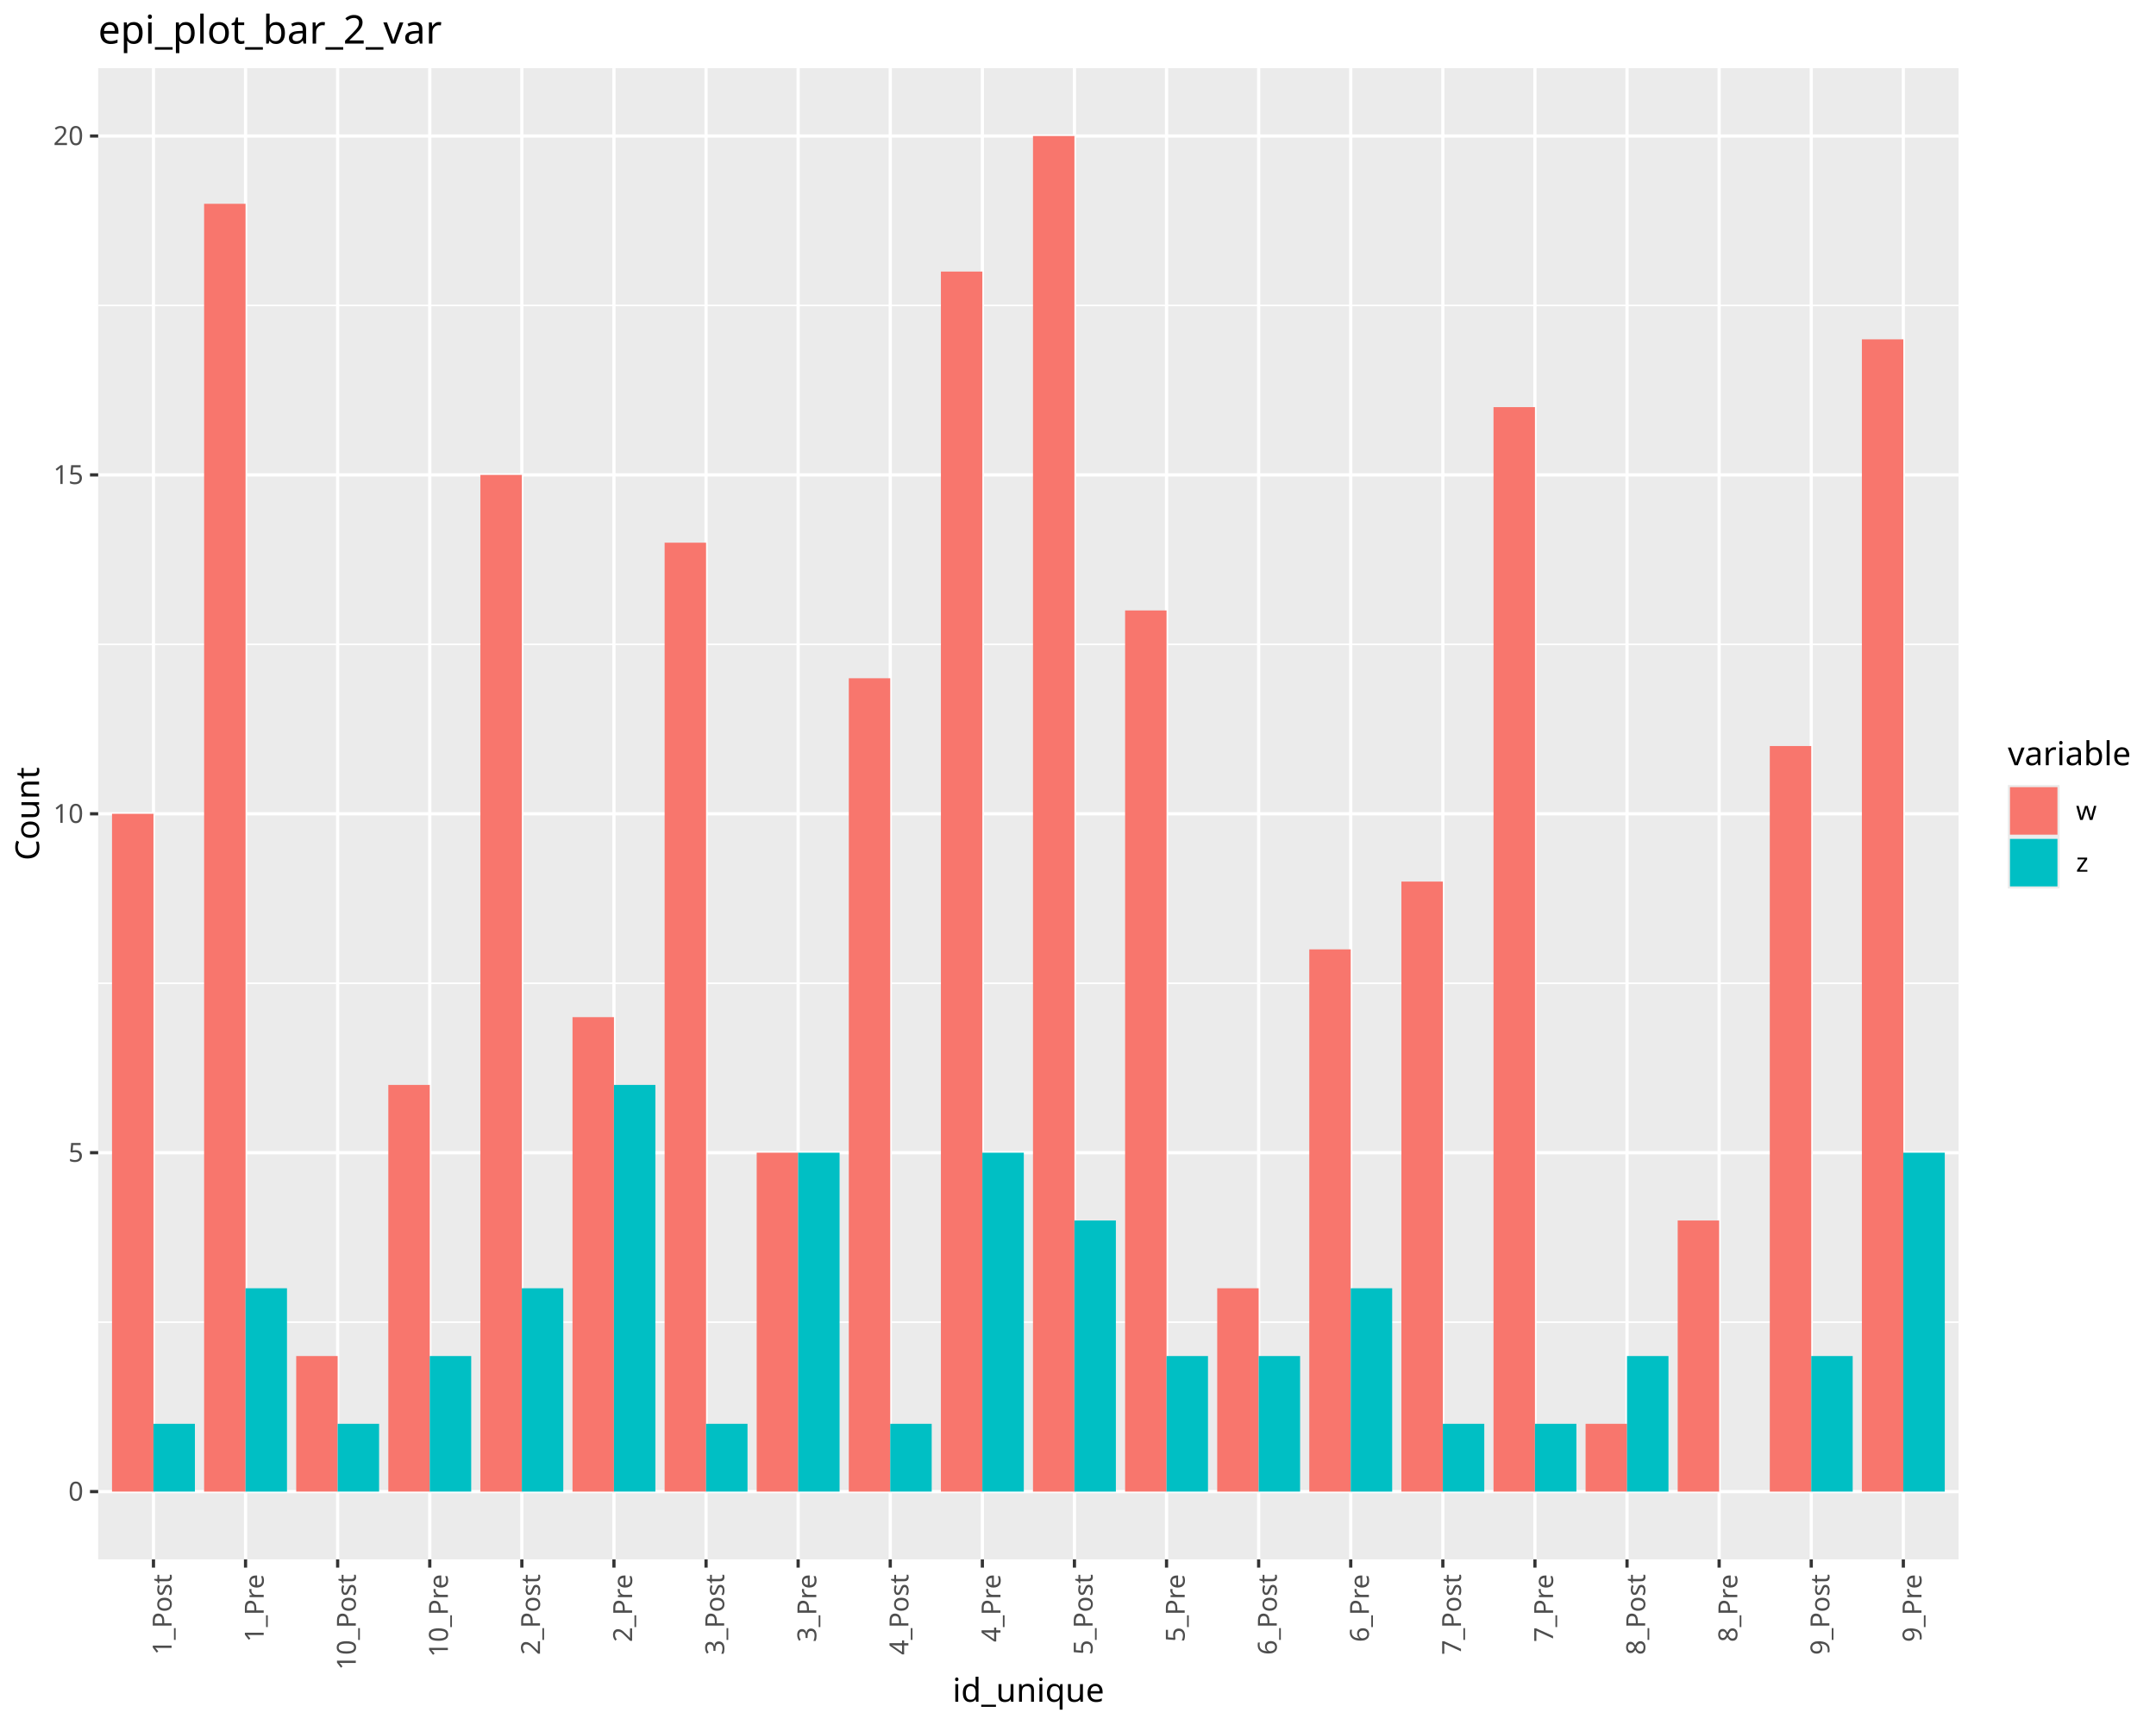
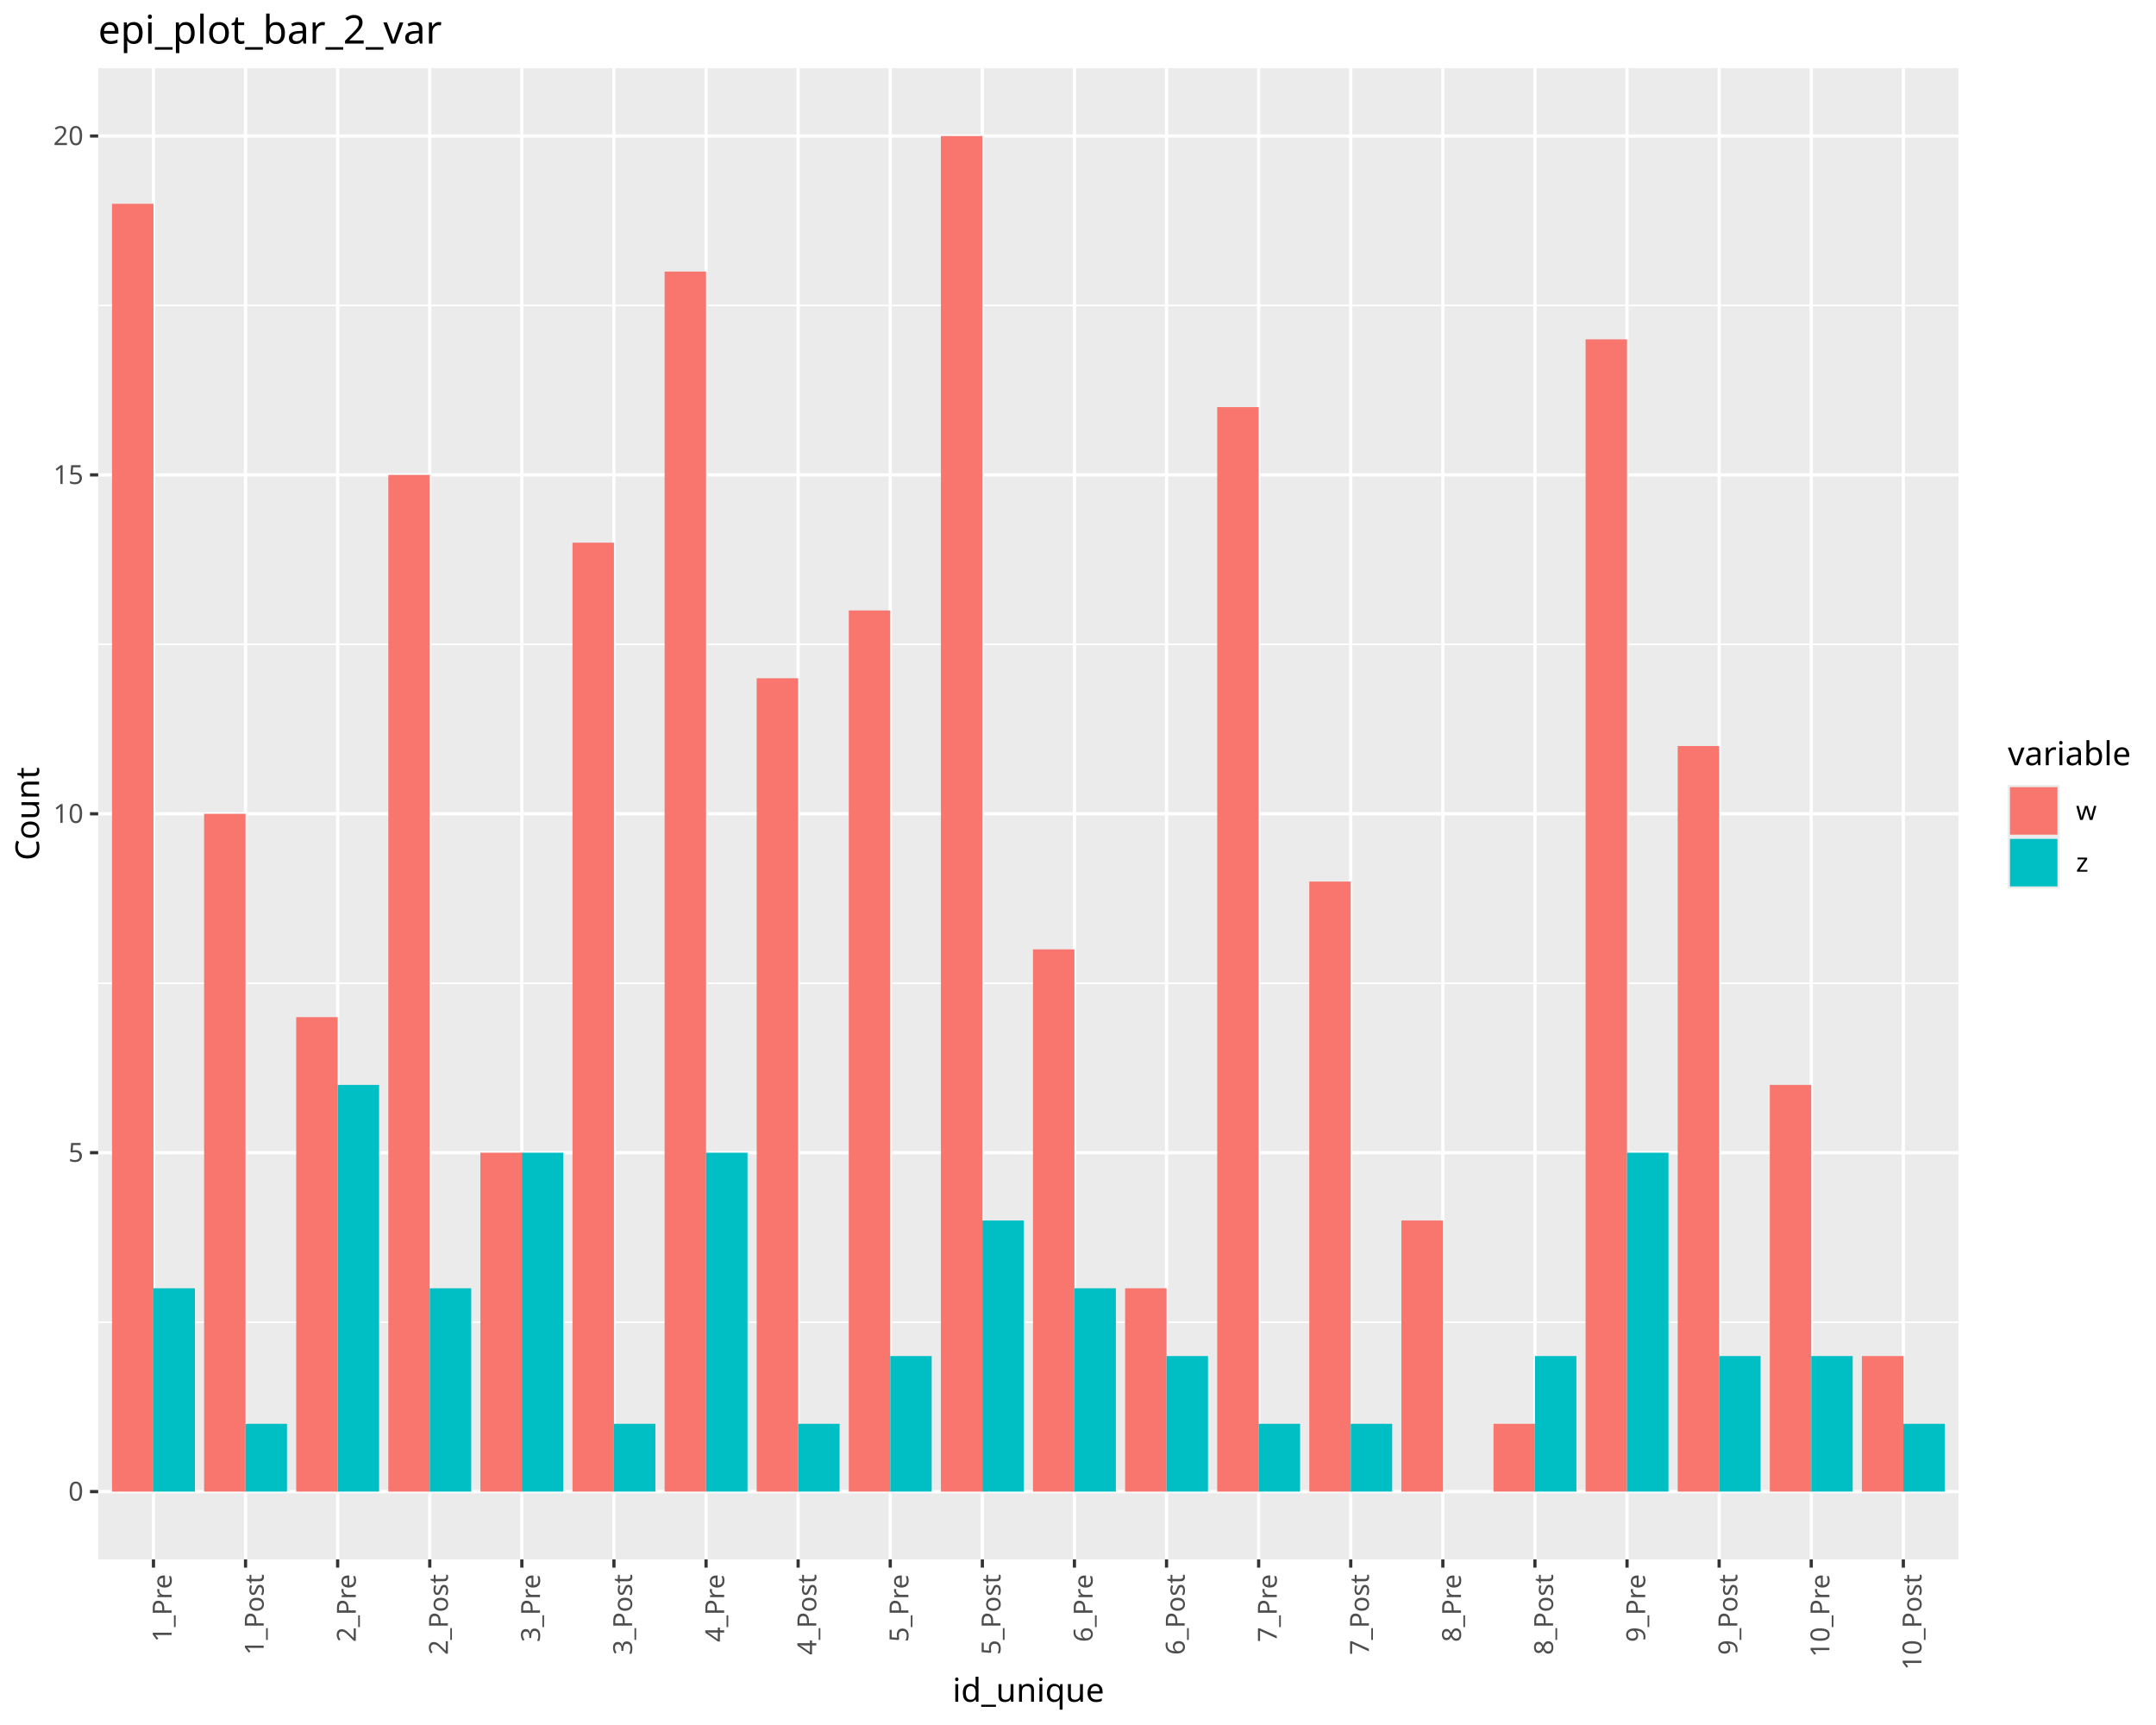
<svg xmlns="http://www.w3.org/2000/svg" class="svglite" data-engine-version="2.0" width="720.00pt" height="576.00pt" viewBox="0 0 720.00 576.00">
  <defs>
    <style type="text/css">
    .svglite line, .svglite polyline, .svglite polygon, .svglite path, .svglite rect, .svglite circle {
      fill: none;
      stroke: #000000;
      stroke-linecap: round;
      stroke-linejoin: round;
      stroke-miterlimit: 10.00;
    }
  </style>
  </defs>
  <rect width="100%" height="100%" style="stroke: none; fill: #FFFFFF;" />
  <defs>
    <clipPath id="cpMC4wMHw3MjAuMDB8MC4wMHw1NzYuMDA=">
      <rect x="0.00" y="0.00" width="720.00" height="576.00" />
    </clipPath>
  </defs>
  <g clip-path="url(#cpMC4wMHw3MjAuMDB8MC4wMHw1NzYuMDA=)">
    <rect x="0.00" y="0.00" width="720.00" height="576.00" style="stroke-width: 1.07; stroke: #FFFFFF; fill: #FFFFFF;" />
  </g>
  <defs>
    <clipPath id="cpMzIuNzl8NjU0LjA4fDIyLjc4fDUyMC43MA==">
      <rect x="32.79" y="22.78" width="621.28" height="497.91" />
    </clipPath>
  </defs>
  <g clip-path="url(#cpMzIuNzl8NjU0LjA4fDIyLjc4fDUyMC43MA==)">
    <rect x="32.79" y="22.78" width="621.28" height="497.91" style="stroke-width: 1.07; stroke: none; fill: #EBEBEB;" />
    <polyline points="32.79,441.48 654.08,441.48 " style="stroke-width: 0.53; stroke: #FFFFFF; stroke-linecap: butt;" />
    <polyline points="32.79,328.32 654.08,328.32 " style="stroke-width: 0.53; stroke: #FFFFFF; stroke-linecap: butt;" />
    <polyline points="32.79,215.16 654.08,215.16 " style="stroke-width: 0.53; stroke: #FFFFFF; stroke-linecap: butt;" />
    <polyline points="32.79,102.00 654.08,102.00 " style="stroke-width: 0.53; stroke: #FFFFFF; stroke-linecap: butt;" />
    <polyline points="32.79,498.07 654.08,498.07 " style="stroke-width: 1.07; stroke: #FFFFFF; stroke-linecap: butt;" />
    <polyline points="32.79,384.90 654.08,384.90 " style="stroke-width: 1.07; stroke: #FFFFFF; stroke-linecap: butt;" />
    <polyline points="32.79,271.74 654.08,271.74 " style="stroke-width: 1.07; stroke: #FFFFFF; stroke-linecap: butt;" />
    <polyline points="32.79,158.58 654.08,158.58 " style="stroke-width: 1.07; stroke: #FFFFFF; stroke-linecap: butt;" />
    <polyline points="32.79,45.42 654.08,45.42 " style="stroke-width: 1.07; stroke: #FFFFFF; stroke-linecap: butt;" />
    <polyline points="51.25,520.70 51.25,22.78 " style="stroke-width: 1.07; stroke: #FFFFFF; stroke-linecap: butt;" />
    <polyline points="82.00,520.70 82.00,22.78 " style="stroke-width: 1.07; stroke: #FFFFFF; stroke-linecap: butt;" />
    <polyline points="112.76,520.70 112.76,22.78 " style="stroke-width: 1.07; stroke: #FFFFFF; stroke-linecap: butt;" />
    <polyline points="143.52,520.70 143.52,22.78 " style="stroke-width: 1.07; stroke: #FFFFFF; stroke-linecap: butt;" />
    <polyline points="174.27,520.70 174.27,22.78 " style="stroke-width: 1.07; stroke: #FFFFFF; stroke-linecap: butt;" />
    <polyline points="205.03,520.70 205.03,22.78 " style="stroke-width: 1.07; stroke: #FFFFFF; stroke-linecap: butt;" />
    <polyline points="235.79,520.70 235.79,22.78 " style="stroke-width: 1.07; stroke: #FFFFFF; stroke-linecap: butt;" />
    <polyline points="266.54,520.70 266.54,22.78 " style="stroke-width: 1.07; stroke: #FFFFFF; stroke-linecap: butt;" />
    <polyline points="297.30,520.70 297.30,22.78 " style="stroke-width: 1.07; stroke: #FFFFFF; stroke-linecap: butt;" />
    <polyline points="328.06,520.70 328.06,22.78 " style="stroke-width: 1.07; stroke: #FFFFFF; stroke-linecap: butt;" />
    <polyline points="358.81,520.70 358.81,22.78 " style="stroke-width: 1.07; stroke: #FFFFFF; stroke-linecap: butt;" />
    <polyline points="389.57,520.70 389.57,22.78 " style="stroke-width: 1.07; stroke: #FFFFFF; stroke-linecap: butt;" />
    <polyline points="420.33,520.70 420.33,22.78 " style="stroke-width: 1.07; stroke: #FFFFFF; stroke-linecap: butt;" />
    <polyline points="451.08,520.70 451.08,22.78 " style="stroke-width: 1.07; stroke: #FFFFFF; stroke-linecap: butt;" />
    <polyline points="481.84,520.70 481.84,22.78 " style="stroke-width: 1.07; stroke: #FFFFFF; stroke-linecap: butt;" />
    <polyline points="512.60,520.70 512.60,22.78 " style="stroke-width: 1.07; stroke: #FFFFFF; stroke-linecap: butt;" />
    <polyline points="543.35,520.70 543.35,22.78 " style="stroke-width: 1.07; stroke: #FFFFFF; stroke-linecap: butt;" />
    <polyline points="574.11,520.70 574.11,22.78 " style="stroke-width: 1.07; stroke: #FFFFFF; stroke-linecap: butt;" />
    <polyline points="604.87,520.70 604.87,22.78 " style="stroke-width: 1.07; stroke: #FFFFFF; stroke-linecap: butt;" />
    <polyline points="635.62,520.70 635.62,22.78 " style="stroke-width: 1.07; stroke: #FFFFFF; stroke-linecap: butt;" />
-     <rect x="68.16" y="68.05" width="13.84" height="430.02" style="stroke-width: 1.07; stroke: none; stroke-linecap: butt; stroke-linejoin: miter; fill: #F8766D;" />
-     <rect x="37.41" y="271.74" width="13.84" height="226.32" style="stroke-width: 1.07; stroke: none; stroke-linecap: butt; stroke-linejoin: miter; fill: #F8766D;" />
-     <rect x="191.19" y="339.64" width="13.84" height="158.43" style="stroke-width: 1.07; stroke: none; stroke-linecap: butt; stroke-linejoin: miter; fill: #F8766D;" />
-     <rect x="160.43" y="158.58" width="13.84" height="339.49" style="stroke-width: 1.07; stroke: none; stroke-linecap: butt; stroke-linejoin: miter; fill: #F8766D;" />
-     <rect x="252.70" y="384.90" width="13.84" height="113.16" style="stroke-width: 1.07; stroke: none; stroke-linecap: butt; stroke-linejoin: miter; fill: #F8766D;" />
-     <rect x="221.95" y="181.21" width="13.84" height="316.85" style="stroke-width: 1.07; stroke: none; stroke-linecap: butt; stroke-linejoin: miter; fill: #F8766D;" />
-     <rect x="314.22" y="90.68" width="13.84" height="407.38" style="stroke-width: 1.07; stroke: none; stroke-linecap: butt; stroke-linejoin: miter; fill: #F8766D;" />
-     <rect x="283.46" y="226.48" width="13.84" height="271.59" style="stroke-width: 1.07; stroke: none; stroke-linecap: butt; stroke-linejoin: miter; fill: #F8766D;" />
-     <rect x="375.73" y="203.84" width="13.84" height="294.22" style="stroke-width: 1.07; stroke: none; stroke-linecap: butt; stroke-linejoin: miter; fill: #F8766D;" />
-     <rect x="344.97" y="45.42" width="13.84" height="452.65" style="stroke-width: 1.07; stroke: none; stroke-linecap: butt; stroke-linejoin: miter; fill: #F8766D;" />
-     <rect x="437.24" y="317.01" width="13.84" height="181.06" style="stroke-width: 1.07; stroke: none; stroke-linecap: butt; stroke-linejoin: miter; fill: #F8766D;" />
-     <rect x="406.49" y="430.17" width="13.84" height="67.90" style="stroke-width: 1.07; stroke: none; stroke-linecap: butt; stroke-linejoin: miter; fill: #F8766D;" />
-     <rect x="498.76" y="135.95" width="13.84" height="362.12" style="stroke-width: 1.07; stroke: none; stroke-linecap: butt; stroke-linejoin: miter; fill: #F8766D;" />
-     <rect x="468.00" y="294.37" width="13.84" height="203.69" style="stroke-width: 1.07; stroke: none; stroke-linecap: butt; stroke-linejoin: miter; fill: #F8766D;" />
-     <rect x="560.27" y="407.54" width="13.84" height="90.53" style="stroke-width: 1.07; stroke: none; stroke-linecap: butt; stroke-linejoin: miter; fill: #F8766D;" />
-     <rect x="529.51" y="475.43" width="13.84" height="22.63" style="stroke-width: 1.07; stroke: none; stroke-linecap: butt; stroke-linejoin: miter; fill: #F8766D;" />
-     <rect x="621.78" y="113.31" width="13.84" height="384.75" style="stroke-width: 1.07; stroke: none; stroke-linecap: butt; stroke-linejoin: miter; fill: #F8766D;" />
-     <rect x="591.03" y="249.11" width="13.84" height="248.96" style="stroke-width: 1.07; stroke: none; stroke-linecap: butt; stroke-linejoin: miter; fill: #F8766D;" />
-     <rect x="129.68" y="362.27" width="13.84" height="135.79" style="stroke-width: 1.07; stroke: none; stroke-linecap: butt; stroke-linejoin: miter; fill: #F8766D;" />
-     <rect x="98.92" y="452.80" width="13.84" height="45.26" style="stroke-width: 1.07; stroke: none; stroke-linecap: butt; stroke-linejoin: miter; fill: #F8766D;" />
-     <rect x="82.00" y="430.17" width="13.84" height="67.90" style="stroke-width: 1.07; stroke: none; stroke-linecap: butt; stroke-linejoin: miter; fill: #00BFC4;" />
-     <rect x="51.25" y="475.43" width="13.84" height="22.63" style="stroke-width: 1.07; stroke: none; stroke-linecap: butt; stroke-linejoin: miter; fill: #00BFC4;" />
-     <rect x="205.03" y="362.27" width="13.84" height="135.79" style="stroke-width: 1.07; stroke: none; stroke-linecap: butt; stroke-linejoin: miter; fill: #00BFC4;" />
-     <rect x="174.27" y="430.17" width="13.84" height="67.90" style="stroke-width: 1.07; stroke: none; stroke-linecap: butt; stroke-linejoin: miter; fill: #00BFC4;" />
-     <rect x="266.54" y="384.90" width="13.84" height="113.16" style="stroke-width: 1.07; stroke: none; stroke-linecap: butt; stroke-linejoin: miter; fill: #00BFC4;" />
-     <rect x="235.79" y="475.43" width="13.84" height="22.63" style="stroke-width: 1.07; stroke: none; stroke-linecap: butt; stroke-linejoin: miter; fill: #00BFC4;" />
-     <rect x="328.06" y="384.90" width="13.84" height="113.16" style="stroke-width: 1.07; stroke: none; stroke-linecap: butt; stroke-linejoin: miter; fill: #00BFC4;" />
-     <rect x="297.30" y="475.43" width="13.84" height="22.63" style="stroke-width: 1.07; stroke: none; stroke-linecap: butt; stroke-linejoin: miter; fill: #00BFC4;" />
+     <rect x="37.41" y="68.05" width="13.84" height="430.02" style="stroke-width: 1.07; stroke: none; stroke-linecap: butt; stroke-linejoin: miter; fill: #F8766D;" />
+     <rect x="68.16" y="271.74" width="13.84" height="226.32" style="stroke-width: 1.07; stroke: none; stroke-linecap: butt; stroke-linejoin: miter; fill: #F8766D;" />
+     <rect x="98.92" y="339.64" width="13.84" height="158.43" style="stroke-width: 1.07; stroke: none; stroke-linecap: butt; stroke-linejoin: miter; fill: #F8766D;" />
+     <rect x="129.68" y="158.58" width="13.84" height="339.49" style="stroke-width: 1.07; stroke: none; stroke-linecap: butt; stroke-linejoin: miter; fill: #F8766D;" />
+     <rect x="160.43" y="384.90" width="13.84" height="113.16" style="stroke-width: 1.07; stroke: none; stroke-linecap: butt; stroke-linejoin: miter; fill: #F8766D;" />
+     <rect x="191.19" y="181.21" width="13.84" height="316.85" style="stroke-width: 1.07; stroke: none; stroke-linecap: butt; stroke-linejoin: miter; fill: #F8766D;" />
+     <rect x="221.95" y="90.68" width="13.84" height="407.38" style="stroke-width: 1.07; stroke: none; stroke-linecap: butt; stroke-linejoin: miter; fill: #F8766D;" />
+     <rect x="252.70" y="226.48" width="13.84" height="271.59" style="stroke-width: 1.07; stroke: none; stroke-linecap: butt; stroke-linejoin: miter; fill: #F8766D;" />
+     <rect x="283.46" y="203.84" width="13.84" height="294.22" style="stroke-width: 1.07; stroke: none; stroke-linecap: butt; stroke-linejoin: miter; fill: #F8766D;" />
+     <rect x="314.22" y="45.42" width="13.84" height="452.65" style="stroke-width: 1.07; stroke: none; stroke-linecap: butt; stroke-linejoin: miter; fill: #F8766D;" />
+     <rect x="344.97" y="317.01" width="13.84" height="181.06" style="stroke-width: 1.07; stroke: none; stroke-linecap: butt; stroke-linejoin: miter; fill: #F8766D;" />
+     <rect x="375.73" y="430.17" width="13.84" height="67.90" style="stroke-width: 1.07; stroke: none; stroke-linecap: butt; stroke-linejoin: miter; fill: #F8766D;" />
+     <rect x="406.49" y="135.95" width="13.84" height="362.12" style="stroke-width: 1.07; stroke: none; stroke-linecap: butt; stroke-linejoin: miter; fill: #F8766D;" />
+     <rect x="437.24" y="294.37" width="13.84" height="203.69" style="stroke-width: 1.07; stroke: none; stroke-linecap: butt; stroke-linejoin: miter; fill: #F8766D;" />
+     <rect x="468.00" y="407.54" width="13.84" height="90.53" style="stroke-width: 1.07; stroke: none; stroke-linecap: butt; stroke-linejoin: miter; fill: #F8766D;" />
+     <rect x="498.76" y="475.43" width="13.84" height="22.63" style="stroke-width: 1.07; stroke: none; stroke-linecap: butt; stroke-linejoin: miter; fill: #F8766D;" />
+     <rect x="529.51" y="113.31" width="13.84" height="384.75" style="stroke-width: 1.07; stroke: none; stroke-linecap: butt; stroke-linejoin: miter; fill: #F8766D;" />
+     <rect x="560.27" y="249.11" width="13.84" height="248.96" style="stroke-width: 1.07; stroke: none; stroke-linecap: butt; stroke-linejoin: miter; fill: #F8766D;" />
+     <rect x="591.03" y="362.27" width="13.84" height="135.79" style="stroke-width: 1.07; stroke: none; stroke-linecap: butt; stroke-linejoin: miter; fill: #F8766D;" />
+     <rect x="621.78" y="452.80" width="13.84" height="45.26" style="stroke-width: 1.07; stroke: none; stroke-linecap: butt; stroke-linejoin: miter; fill: #F8766D;" />
+     <rect x="51.25" y="430.17" width="13.84" height="67.90" style="stroke-width: 1.07; stroke: none; stroke-linecap: butt; stroke-linejoin: miter; fill: #00BFC4;" />
+     <rect x="82.00" y="475.43" width="13.84" height="22.63" style="stroke-width: 1.07; stroke: none; stroke-linecap: butt; stroke-linejoin: miter; fill: #00BFC4;" />
+     <rect x="112.76" y="362.27" width="13.84" height="135.79" style="stroke-width: 1.07; stroke: none; stroke-linecap: butt; stroke-linejoin: miter; fill: #00BFC4;" />
+     <rect x="143.52" y="430.17" width="13.84" height="67.90" style="stroke-width: 1.07; stroke: none; stroke-linecap: butt; stroke-linejoin: miter; fill: #00BFC4;" />
+     <rect x="174.27" y="384.90" width="13.84" height="113.16" style="stroke-width: 1.07; stroke: none; stroke-linecap: butt; stroke-linejoin: miter; fill: #00BFC4;" />
+     <rect x="205.03" y="475.43" width="13.84" height="22.63" style="stroke-width: 1.07; stroke: none; stroke-linecap: butt; stroke-linejoin: miter; fill: #00BFC4;" />
+     <rect x="235.79" y="384.90" width="13.84" height="113.16" style="stroke-width: 1.07; stroke: none; stroke-linecap: butt; stroke-linejoin: miter; fill: #00BFC4;" />
+     <rect x="266.54" y="475.43" width="13.84" height="22.63" style="stroke-width: 1.07; stroke: none; stroke-linecap: butt; stroke-linejoin: miter; fill: #00BFC4;" />
+     <rect x="297.30" y="452.80" width="13.84" height="45.26" style="stroke-width: 1.07; stroke: none; stroke-linecap: butt; stroke-linejoin: miter; fill: #00BFC4;" />
+     <rect x="328.06" y="407.54" width="13.84" height="90.53" style="stroke-width: 1.07; stroke: none; stroke-linecap: butt; stroke-linejoin: miter; fill: #00BFC4;" />
+     <rect x="358.81" y="430.17" width="13.84" height="67.90" style="stroke-width: 1.07; stroke: none; stroke-linecap: butt; stroke-linejoin: miter; fill: #00BFC4;" />
    <rect x="389.57" y="452.80" width="13.84" height="45.26" style="stroke-width: 1.07; stroke: none; stroke-linecap: butt; stroke-linejoin: miter; fill: #00BFC4;" />
-     <rect x="358.81" y="407.54" width="13.84" height="90.53" style="stroke-width: 1.07; stroke: none; stroke-linecap: butt; stroke-linejoin: miter; fill: #00BFC4;" />
-     <rect x="451.08" y="430.17" width="13.84" height="67.90" style="stroke-width: 1.07; stroke: none; stroke-linecap: butt; stroke-linejoin: miter; fill: #00BFC4;" />
-     <rect x="420.33" y="452.80" width="13.84" height="45.26" style="stroke-width: 1.07; stroke: none; stroke-linecap: butt; stroke-linejoin: miter; fill: #00BFC4;" />
-     <rect x="512.60" y="475.43" width="13.84" height="22.63" style="stroke-width: 1.07; stroke: none; stroke-linecap: butt; stroke-linejoin: miter; fill: #00BFC4;" />
-     <rect x="481.84" y="475.43" width="13.84" height="22.63" style="stroke-width: 1.07; stroke: none; stroke-linecap: butt; stroke-linejoin: miter; fill: #00BFC4;" />
-     <rect x="574.11" y="498.07" width="13.84" height="0.00" style="stroke-width: 1.07; stroke: none; stroke-linecap: butt; stroke-linejoin: miter; fill: #00BFC4;" />
-     <rect x="543.35" y="452.80" width="13.84" height="45.26" style="stroke-width: 1.07; stroke: none; stroke-linecap: butt; stroke-linejoin: miter; fill: #00BFC4;" />
-     <rect x="635.62" y="384.90" width="13.84" height="113.16" style="stroke-width: 1.07; stroke: none; stroke-linecap: butt; stroke-linejoin: miter; fill: #00BFC4;" />
+     <rect x="420.33" y="475.43" width="13.84" height="22.63" style="stroke-width: 1.07; stroke: none; stroke-linecap: butt; stroke-linejoin: miter; fill: #00BFC4;" />
+     <rect x="451.08" y="475.43" width="13.84" height="22.63" style="stroke-width: 1.07; stroke: none; stroke-linecap: butt; stroke-linejoin: miter; fill: #00BFC4;" />
+     <rect x="481.84" y="498.07" width="13.84" height="0.00" style="stroke-width: 1.07; stroke: none; stroke-linecap: butt; stroke-linejoin: miter; fill: #00BFC4;" />
+     <rect x="512.60" y="452.80" width="13.84" height="45.26" style="stroke-width: 1.07; stroke: none; stroke-linecap: butt; stroke-linejoin: miter; fill: #00BFC4;" />
+     <rect x="543.35" y="384.90" width="13.84" height="113.16" style="stroke-width: 1.07; stroke: none; stroke-linecap: butt; stroke-linejoin: miter; fill: #00BFC4;" />
+     <rect x="574.11" y="452.80" width="13.84" height="45.26" style="stroke-width: 1.07; stroke: none; stroke-linecap: butt; stroke-linejoin: miter; fill: #00BFC4;" />
    <rect x="604.87" y="452.80" width="13.84" height="45.26" style="stroke-width: 1.07; stroke: none; stroke-linecap: butt; stroke-linejoin: miter; fill: #00BFC4;" />
-     <rect x="143.52" y="452.80" width="13.84" height="45.26" style="stroke-width: 1.07; stroke: none; stroke-linecap: butt; stroke-linejoin: miter; fill: #00BFC4;" />
-     <rect x="112.76" y="475.43" width="13.84" height="22.63" style="stroke-width: 1.07; stroke: none; stroke-linecap: butt; stroke-linejoin: miter; fill: #00BFC4;" />
+     <rect x="635.62" y="475.43" width="13.84" height="22.63" style="stroke-width: 1.07; stroke: none; stroke-linecap: butt; stroke-linejoin: miter; fill: #00BFC4;" />
  </g>
  <g clip-path="url(#cpMC4wMHw3MjAuMDB8MC4wMHw1NzYuMDA=)">
    <text x="27.86" y="501.09" text-anchor="end" style="font-size: 8.80px; fill: #4D4D4D; font-family: sans;" textLength="4.89px" lengthAdjust="spacingAndGlyphs">0</text>
    <text x="27.86" y="387.93" text-anchor="end" style="font-size: 8.80px; fill: #4D4D4D; font-family: sans;" textLength="4.89px" lengthAdjust="spacingAndGlyphs">5</text>
    <text x="27.86" y="274.77" text-anchor="end" style="font-size: 8.80px; fill: #4D4D4D; font-family: sans;" textLength="9.79px" lengthAdjust="spacingAndGlyphs">10</text>
    <text x="27.86" y="161.61" text-anchor="end" style="font-size: 8.80px; fill: #4D4D4D; font-family: sans;" textLength="9.79px" lengthAdjust="spacingAndGlyphs">15</text>
    <text x="27.86" y="48.44" text-anchor="end" style="font-size: 8.80px; fill: #4D4D4D; font-family: sans;" textLength="9.79px" lengthAdjust="spacingAndGlyphs">20</text>
    <polyline points="30.05,498.07 32.79,498.07 " style="stroke-width: 1.07; stroke: #333333; stroke-linecap: butt;" />
    <polyline points="30.05,384.90 32.79,384.90 " style="stroke-width: 1.07; stroke: #333333; stroke-linecap: butt;" />
    <polyline points="30.05,271.74 32.79,271.74 " style="stroke-width: 1.07; stroke: #333333; stroke-linecap: butt;" />
    <polyline points="30.05,158.58 32.79,158.58 " style="stroke-width: 1.07; stroke: #333333; stroke-linecap: butt;" />
    <polyline points="30.05,45.42 32.79,45.42 " style="stroke-width: 1.07; stroke: #333333; stroke-linecap: butt;" />
    <polyline points="51.25,523.44 51.25,520.70 " style="stroke-width: 1.07; stroke: #333333; stroke-linecap: butt;" />
    <polyline points="82.00,523.44 82.00,520.70 " style="stroke-width: 1.07; stroke: #333333; stroke-linecap: butt;" />
    <polyline points="112.76,523.44 112.76,520.70 " style="stroke-width: 1.07; stroke: #333333; stroke-linecap: butt;" />
    <polyline points="143.52,523.44 143.52,520.70 " style="stroke-width: 1.07; stroke: #333333; stroke-linecap: butt;" />
    <polyline points="174.27,523.44 174.27,520.70 " style="stroke-width: 1.07; stroke: #333333; stroke-linecap: butt;" />
    <polyline points="205.03,523.44 205.03,520.70 " style="stroke-width: 1.07; stroke: #333333; stroke-linecap: butt;" />
    <polyline points="235.79,523.44 235.79,520.70 " style="stroke-width: 1.07; stroke: #333333; stroke-linecap: butt;" />
    <polyline points="266.54,523.44 266.54,520.70 " style="stroke-width: 1.07; stroke: #333333; stroke-linecap: butt;" />
    <polyline points="297.30,523.44 297.30,520.70 " style="stroke-width: 1.07; stroke: #333333; stroke-linecap: butt;" />
    <polyline points="328.06,523.44 328.06,520.70 " style="stroke-width: 1.07; stroke: #333333; stroke-linecap: butt;" />
    <polyline points="358.81,523.44 358.81,520.70 " style="stroke-width: 1.07; stroke: #333333; stroke-linecap: butt;" />
    <polyline points="389.57,523.44 389.57,520.70 " style="stroke-width: 1.07; stroke: #333333; stroke-linecap: butt;" />
    <polyline points="420.33,523.44 420.33,520.70 " style="stroke-width: 1.07; stroke: #333333; stroke-linecap: butt;" />
    <polyline points="451.08,523.44 451.08,520.70 " style="stroke-width: 1.07; stroke: #333333; stroke-linecap: butt;" />
    <polyline points="481.84,523.44 481.84,520.70 " style="stroke-width: 1.07; stroke: #333333; stroke-linecap: butt;" />
    <polyline points="512.60,523.44 512.60,520.70 " style="stroke-width: 1.07; stroke: #333333; stroke-linecap: butt;" />
    <polyline points="543.35,523.44 543.35,520.70 " style="stroke-width: 1.07; stroke: #333333; stroke-linecap: butt;" />
    <polyline points="574.11,523.44 574.11,520.70 " style="stroke-width: 1.07; stroke: #333333; stroke-linecap: butt;" />
    <polyline points="604.87,523.44 604.87,520.70 " style="stroke-width: 1.07; stroke: #333333; stroke-linecap: butt;" />
    <polyline points="635.62,523.44 635.62,520.70 " style="stroke-width: 1.07; stroke: #333333; stroke-linecap: butt;" />
-     <text transform="translate(57.30,525.63) rotate(-90)" text-anchor="end" style="font-size: 8.80px; fill: #4D4D4D; font-family: sans;" textLength="27.40px" lengthAdjust="spacingAndGlyphs">1_Post</text>
-     <text transform="translate(88.06,525.63) rotate(-90)" text-anchor="end" style="font-size: 8.80px; fill: #4D4D4D; font-family: sans;" textLength="23.49px" lengthAdjust="spacingAndGlyphs">1_Pre</text>
-     <text transform="translate(118.82,525.63) rotate(-90)" text-anchor="end" style="font-size: 8.80px; fill: #4D4D4D; font-family: sans;" textLength="32.30px" lengthAdjust="spacingAndGlyphs">10_Post</text>
-     <text transform="translate(149.57,525.63) rotate(-90)" text-anchor="end" style="font-size: 8.80px; fill: #4D4D4D; font-family: sans;" textLength="28.38px" lengthAdjust="spacingAndGlyphs">10_Pre</text>
-     <text transform="translate(180.33,525.63) rotate(-90)" text-anchor="end" style="font-size: 8.80px; fill: #4D4D4D; font-family: sans;" textLength="27.40px" lengthAdjust="spacingAndGlyphs">2_Post</text>
-     <text transform="translate(211.09,525.63) rotate(-90)" text-anchor="end" style="font-size: 8.80px; fill: #4D4D4D; font-family: sans;" textLength="23.49px" lengthAdjust="spacingAndGlyphs">2_Pre</text>
-     <text transform="translate(241.84,525.63) rotate(-90)" text-anchor="end" style="font-size: 8.80px; fill: #4D4D4D; font-family: sans;" textLength="27.40px" lengthAdjust="spacingAndGlyphs">3_Post</text>
-     <text transform="translate(272.60,525.63) rotate(-90)" text-anchor="end" style="font-size: 8.80px; fill: #4D4D4D; font-family: sans;" textLength="23.49px" lengthAdjust="spacingAndGlyphs">3_Pre</text>
-     <text transform="translate(303.36,525.63) rotate(-90)" text-anchor="end" style="font-size: 8.80px; fill: #4D4D4D; font-family: sans;" textLength="27.40px" lengthAdjust="spacingAndGlyphs">4_Post</text>
-     <text transform="translate(334.11,525.63) rotate(-90)" text-anchor="end" style="font-size: 8.80px; fill: #4D4D4D; font-family: sans;" textLength="23.49px" lengthAdjust="spacingAndGlyphs">4_Pre</text>
-     <text transform="translate(364.87,525.63) rotate(-90)" text-anchor="end" style="font-size: 8.80px; fill: #4D4D4D; font-family: sans;" textLength="27.40px" lengthAdjust="spacingAndGlyphs">5_Post</text>
-     <text transform="translate(395.63,525.63) rotate(-90)" text-anchor="end" style="font-size: 8.80px; fill: #4D4D4D; font-family: sans;" textLength="23.49px" lengthAdjust="spacingAndGlyphs">5_Pre</text>
-     <text transform="translate(426.38,525.63) rotate(-90)" text-anchor="end" style="font-size: 8.80px; fill: #4D4D4D; font-family: sans;" textLength="27.40px" lengthAdjust="spacingAndGlyphs">6_Post</text>
-     <text transform="translate(457.14,525.63) rotate(-90)" text-anchor="end" style="font-size: 8.80px; fill: #4D4D4D; font-family: sans;" textLength="23.49px" lengthAdjust="spacingAndGlyphs">6_Pre</text>
-     <text transform="translate(487.90,525.63) rotate(-90)" text-anchor="end" style="font-size: 8.80px; fill: #4D4D4D; font-family: sans;" textLength="27.40px" lengthAdjust="spacingAndGlyphs">7_Post</text>
-     <text transform="translate(518.65,525.63) rotate(-90)" text-anchor="end" style="font-size: 8.80px; fill: #4D4D4D; font-family: sans;" textLength="23.49px" lengthAdjust="spacingAndGlyphs">7_Pre</text>
-     <text transform="translate(549.41,525.63) rotate(-90)" text-anchor="end" style="font-size: 8.80px; fill: #4D4D4D; font-family: sans;" textLength="27.40px" lengthAdjust="spacingAndGlyphs">8_Post</text>
-     <text transform="translate(580.17,525.63) rotate(-90)" text-anchor="end" style="font-size: 8.80px; fill: #4D4D4D; font-family: sans;" textLength="23.49px" lengthAdjust="spacingAndGlyphs">8_Pre</text>
-     <text transform="translate(610.92,525.63) rotate(-90)" text-anchor="end" style="font-size: 8.80px; fill: #4D4D4D; font-family: sans;" textLength="27.40px" lengthAdjust="spacingAndGlyphs">9_Post</text>
-     <text transform="translate(641.68,525.63) rotate(-90)" text-anchor="end" style="font-size: 8.80px; fill: #4D4D4D; font-family: sans;" textLength="23.49px" lengthAdjust="spacingAndGlyphs">9_Pre</text>
+     <text transform="translate(57.30,525.63) rotate(-90)" text-anchor="end" style="font-size: 8.80px; fill: #4D4D4D; font-family: sans;" textLength="23.49px" lengthAdjust="spacingAndGlyphs">1_Pre</text>
+     <text transform="translate(88.06,525.63) rotate(-90)" text-anchor="end" style="font-size: 8.80px; fill: #4D4D4D; font-family: sans;" textLength="27.40px" lengthAdjust="spacingAndGlyphs">1_Post</text>
+     <text transform="translate(118.82,525.63) rotate(-90)" text-anchor="end" style="font-size: 8.80px; fill: #4D4D4D; font-family: sans;" textLength="23.49px" lengthAdjust="spacingAndGlyphs">2_Pre</text>
+     <text transform="translate(149.57,525.63) rotate(-90)" text-anchor="end" style="font-size: 8.80px; fill: #4D4D4D; font-family: sans;" textLength="27.40px" lengthAdjust="spacingAndGlyphs">2_Post</text>
+     <text transform="translate(180.33,525.63) rotate(-90)" text-anchor="end" style="font-size: 8.80px; fill: #4D4D4D; font-family: sans;" textLength="23.49px" lengthAdjust="spacingAndGlyphs">3_Pre</text>
+     <text transform="translate(211.09,525.63) rotate(-90)" text-anchor="end" style="font-size: 8.80px; fill: #4D4D4D; font-family: sans;" textLength="27.40px" lengthAdjust="spacingAndGlyphs">3_Post</text>
+     <text transform="translate(241.84,525.63) rotate(-90)" text-anchor="end" style="font-size: 8.80px; fill: #4D4D4D; font-family: sans;" textLength="23.49px" lengthAdjust="spacingAndGlyphs">4_Pre</text>
+     <text transform="translate(272.60,525.63) rotate(-90)" text-anchor="end" style="font-size: 8.80px; fill: #4D4D4D; font-family: sans;" textLength="27.40px" lengthAdjust="spacingAndGlyphs">4_Post</text>
+     <text transform="translate(303.36,525.63) rotate(-90)" text-anchor="end" style="font-size: 8.80px; fill: #4D4D4D; font-family: sans;" textLength="23.49px" lengthAdjust="spacingAndGlyphs">5_Pre</text>
+     <text transform="translate(334.11,525.63) rotate(-90)" text-anchor="end" style="font-size: 8.80px; fill: #4D4D4D; font-family: sans;" textLength="27.40px" lengthAdjust="spacingAndGlyphs">5_Post</text>
+     <text transform="translate(364.87,525.63) rotate(-90)" text-anchor="end" style="font-size: 8.80px; fill: #4D4D4D; font-family: sans;" textLength="23.49px" lengthAdjust="spacingAndGlyphs">6_Pre</text>
+     <text transform="translate(395.63,525.63) rotate(-90)" text-anchor="end" style="font-size: 8.80px; fill: #4D4D4D; font-family: sans;" textLength="27.40px" lengthAdjust="spacingAndGlyphs">6_Post</text>
+     <text transform="translate(426.38,525.63) rotate(-90)" text-anchor="end" style="font-size: 8.80px; fill: #4D4D4D; font-family: sans;" textLength="23.49px" lengthAdjust="spacingAndGlyphs">7_Pre</text>
+     <text transform="translate(457.14,525.63) rotate(-90)" text-anchor="end" style="font-size: 8.80px; fill: #4D4D4D; font-family: sans;" textLength="27.40px" lengthAdjust="spacingAndGlyphs">7_Post</text>
+     <text transform="translate(487.90,525.63) rotate(-90)" text-anchor="end" style="font-size: 8.80px; fill: #4D4D4D; font-family: sans;" textLength="23.49px" lengthAdjust="spacingAndGlyphs">8_Pre</text>
+     <text transform="translate(518.65,525.63) rotate(-90)" text-anchor="end" style="font-size: 8.80px; fill: #4D4D4D; font-family: sans;" textLength="27.40px" lengthAdjust="spacingAndGlyphs">8_Post</text>
+     <text transform="translate(549.41,525.63) rotate(-90)" text-anchor="end" style="font-size: 8.80px; fill: #4D4D4D; font-family: sans;" textLength="23.49px" lengthAdjust="spacingAndGlyphs">9_Pre</text>
+     <text transform="translate(580.17,525.63) rotate(-90)" text-anchor="end" style="font-size: 8.80px; fill: #4D4D4D; font-family: sans;" textLength="27.40px" lengthAdjust="spacingAndGlyphs">9_Post</text>
+     <text transform="translate(610.92,525.63) rotate(-90)" text-anchor="end" style="font-size: 8.80px; fill: #4D4D4D; font-family: sans;" textLength="28.38px" lengthAdjust="spacingAndGlyphs">10_Pre</text>
+     <text transform="translate(641.68,525.63) rotate(-90)" text-anchor="end" style="font-size: 8.80px; fill: #4D4D4D; font-family: sans;" textLength="32.30px" lengthAdjust="spacingAndGlyphs">10_Post</text>
    <text x="343.44" y="568.24" text-anchor="middle" style="font-size: 11.00px; font-family: sans;" textLength="47.71px" lengthAdjust="spacingAndGlyphs">id_unique</text>
    <text transform="translate(13.05,271.74) rotate(-90)" text-anchor="middle" style="font-size: 11.00px; font-family: sans;" textLength="29.36px" lengthAdjust="spacingAndGlyphs">Count</text>
    <rect x="665.04" y="241.31" width="49.48" height="60.85" style="stroke-width: 1.07; stroke: none; fill: #FFFFFF;" />
    <text x="670.52" y="255.51" style="font-size: 11.00px; font-family: sans;" textLength="38.52px" lengthAdjust="spacingAndGlyphs">variable</text>
    <rect x="670.52" y="262.13" width="17.28" height="17.28" style="stroke-width: 1.07; stroke: none; fill: #EBEBEB;" />
    <rect x="671.23" y="262.84" width="15.86" height="15.86" style="stroke-width: 1.07; stroke: none; stroke-linecap: butt; stroke-linejoin: miter; fill: #F8766D;" />
    <rect x="670.52" y="279.41" width="17.28" height="17.28" style="stroke-width: 1.07; stroke: none; fill: #EBEBEB;" />
    <rect x="671.23" y="280.12" width="15.86" height="15.86" style="stroke-width: 1.07; stroke: none; stroke-linecap: butt; stroke-linejoin: miter; fill: #00BFC4;" />
    <text x="693.28" y="273.80" style="font-size: 8.80px; font-family: sans;" textLength="6.36px" lengthAdjust="spacingAndGlyphs">w</text>
    <text x="693.28" y="291.08" style="font-size: 8.80px; font-family: sans;" textLength="4.40px" lengthAdjust="spacingAndGlyphs">z</text>
    <text x="32.79" y="14.56" style="font-size: 13.20px; font-family: sans;" textLength="113.03px" lengthAdjust="spacingAndGlyphs">epi_plot_bar_2_var</text>
  </g>
</svg>
